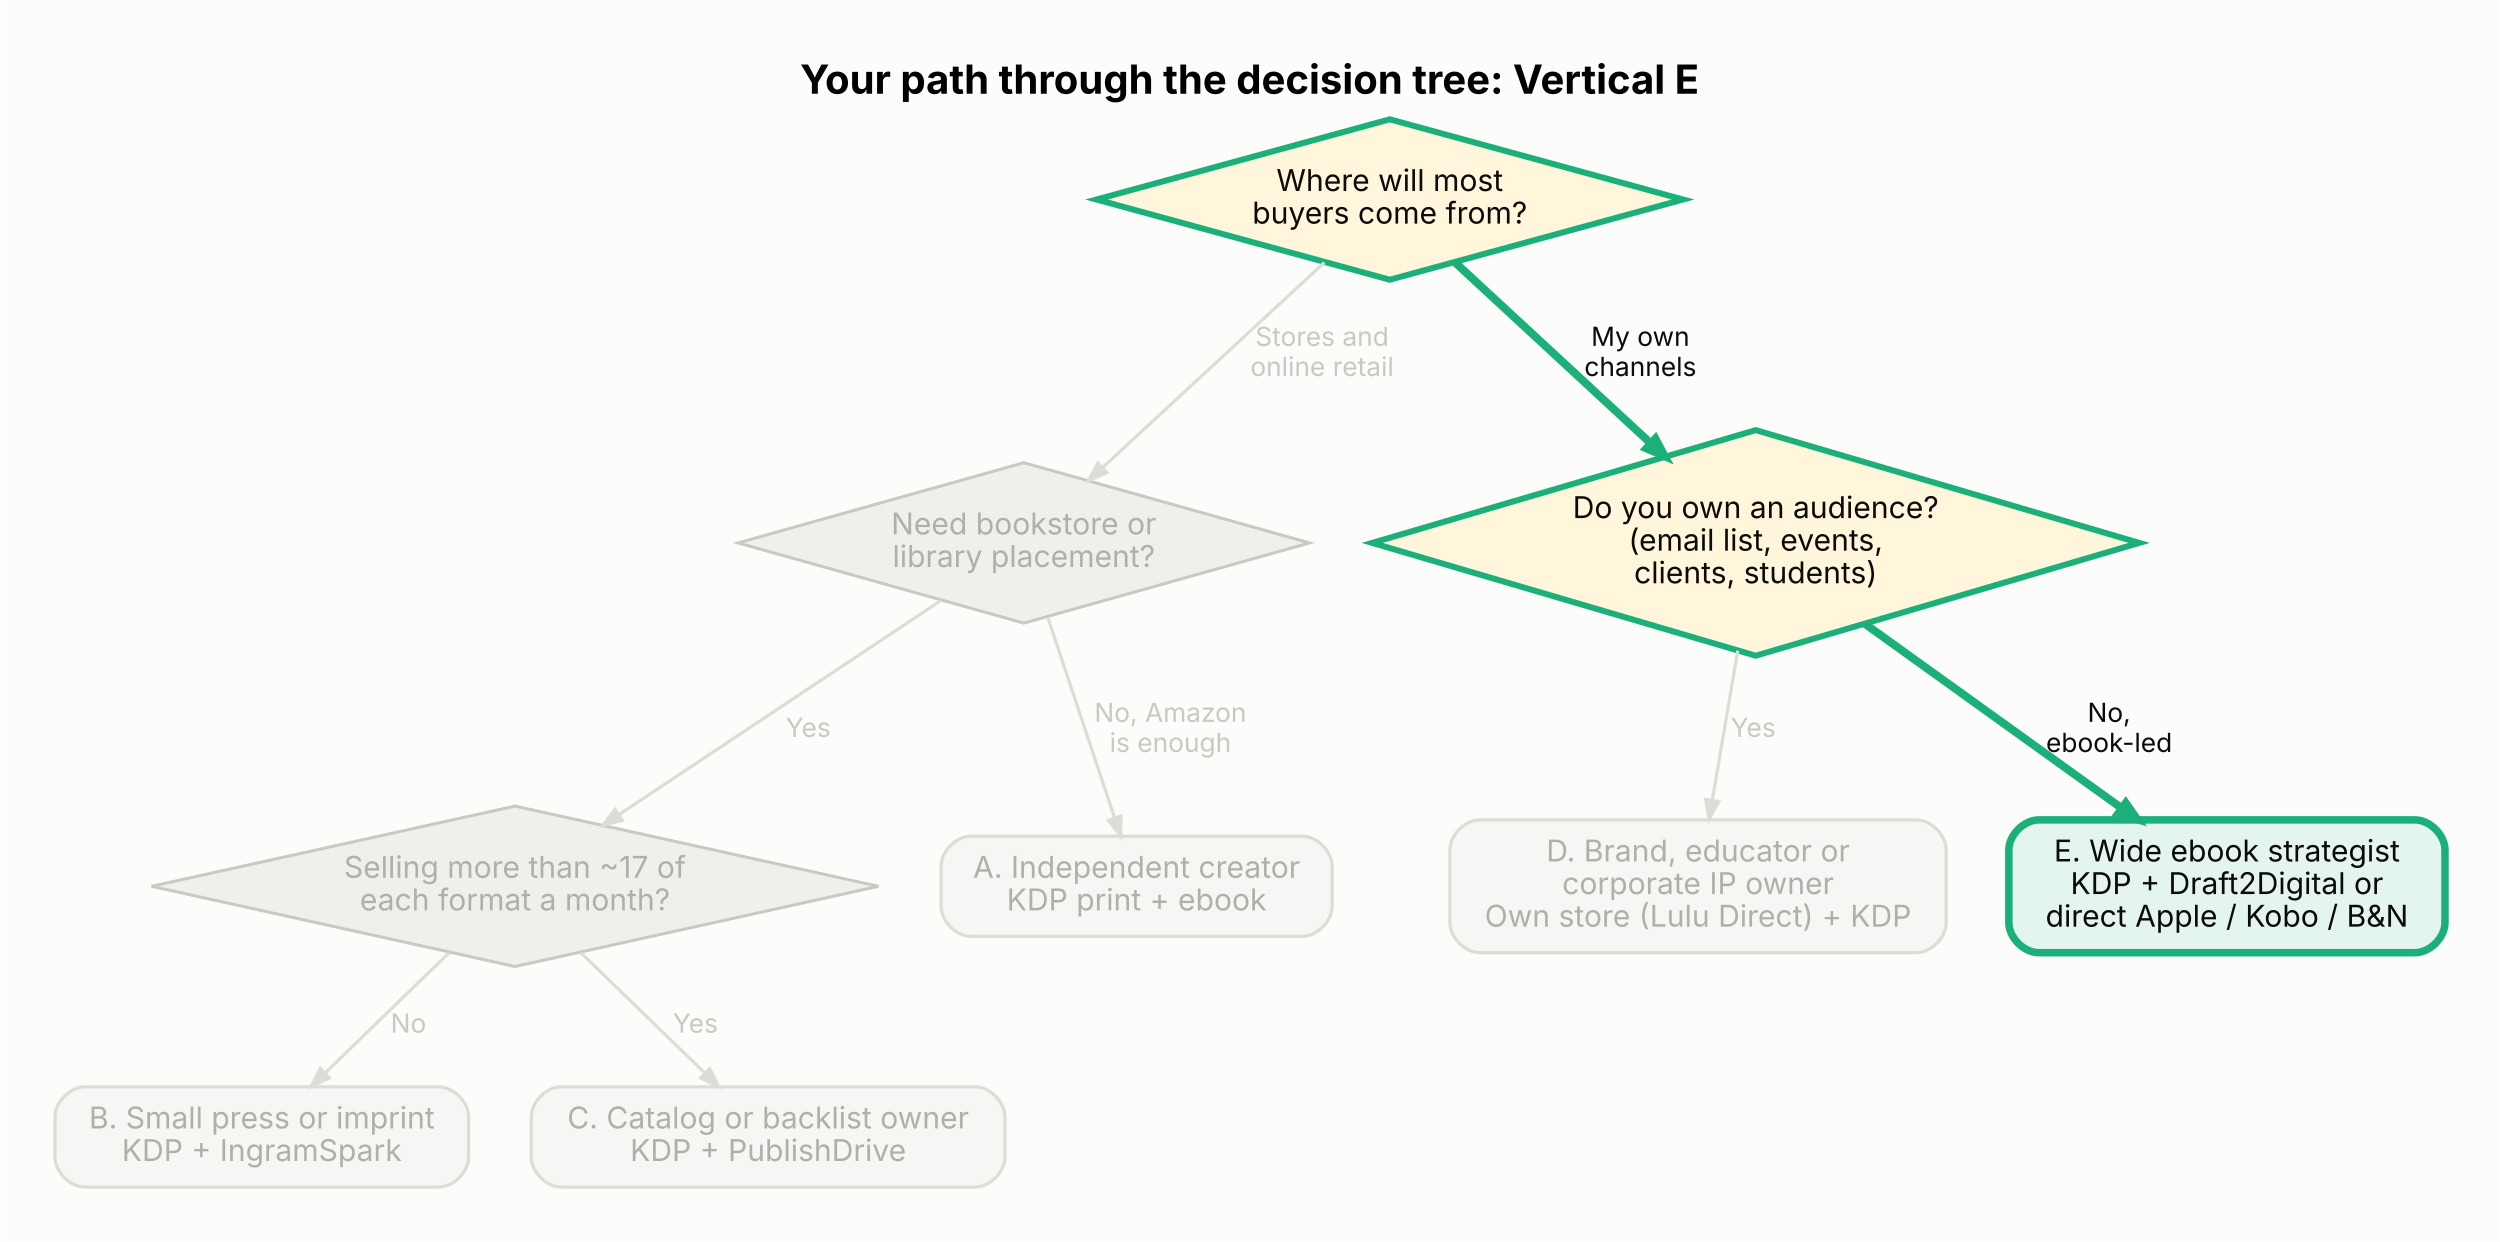
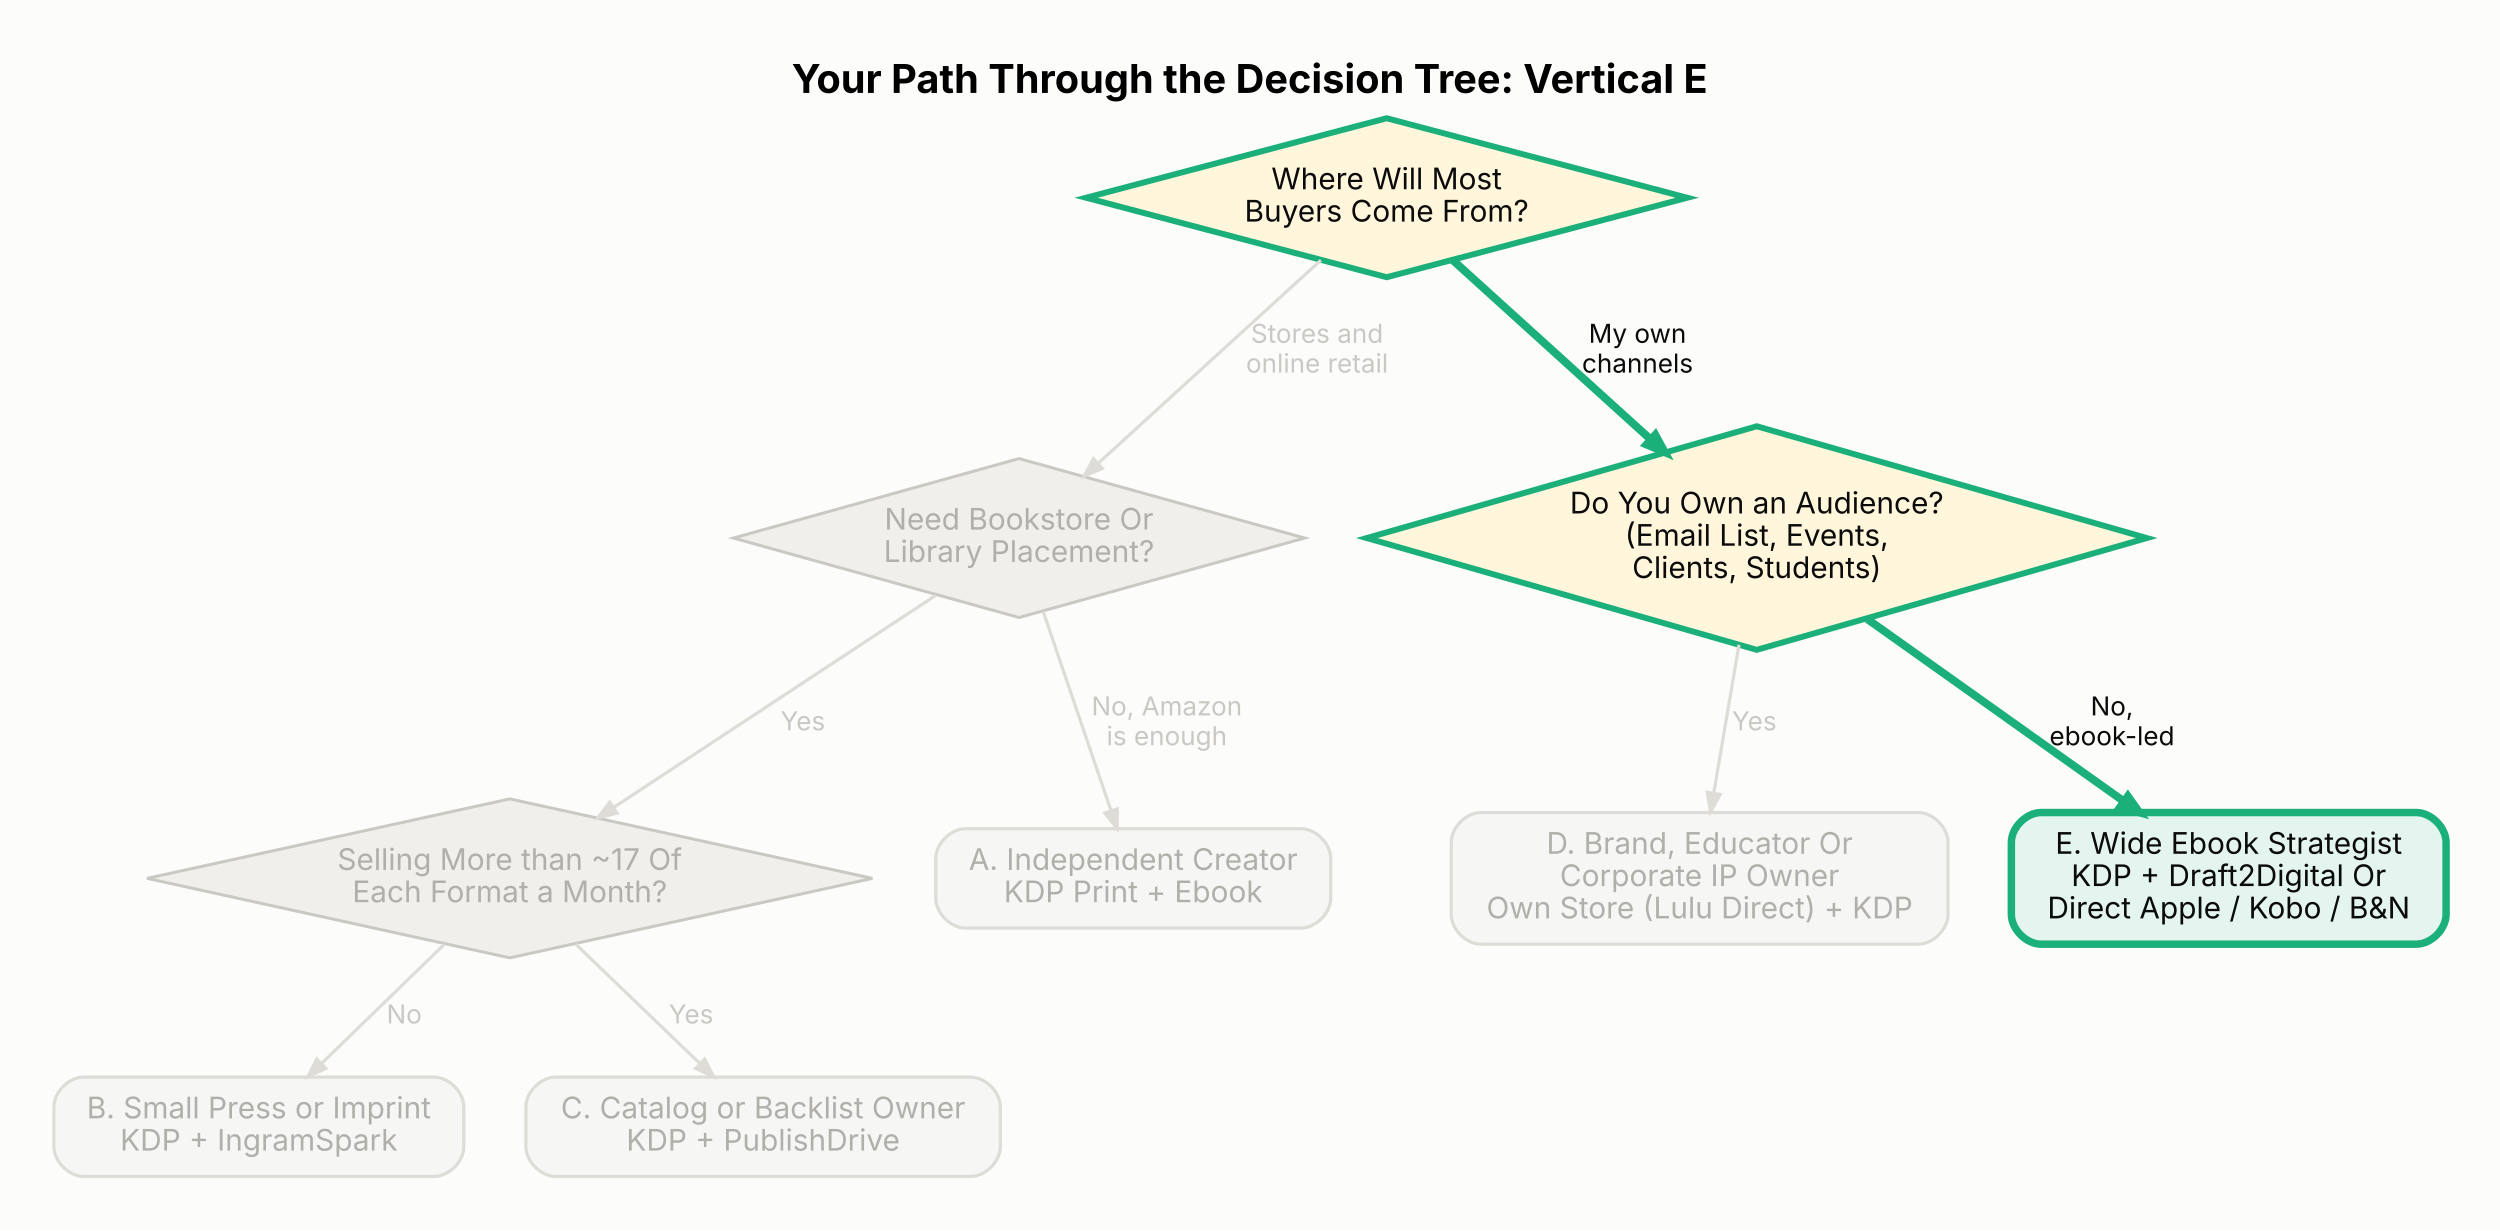
- <svg xmlns="http://www.w3.org/2000/svg" width="997pt" height="495pt" viewBox="0.00 0.00 996.70 495.20">
+ <svg xmlns="http://www.w3.org/2000/svg" width="1006pt" height="495pt" viewBox="0.00 0.00 1006.20 495.20">
  <g id="graph0" class="graph" transform="scale(1 1) rotate(0) translate(21.6 473.6)">
-     <polygon fill="#fcfcfb" stroke="transparent" points="-21.6,21.6 -21.6,-473.6 975.1,-473.6 975.1,21.6 -21.6,21.6" />
-     <text text-anchor="start" x="297.25" y="-436.2" font-family="Inter" font-weight="bold" font-size="16.00">Your path through the decision tree: Vertical E</text>
+     <polygon fill="#fcfcfb" stroke="transparent" points="-21.6,21.6 -21.6,-473.6 984.6,-473.6 984.6,21.6 -21.6,21.6" />
+     <text text-anchor="start" x="297" y="-436.2" font-family="Inter" font-weight="bold" font-size="16.00">Your Path Through the Decision Tree: Vertical E</text>
    <g id="node1" class="node">
-       <polygon fill="#fff6dc" stroke="#1baf7a" stroke-width="2.4" points="532.5,-426 415.5,-394 532.5,-362 649.5,-394 532.5,-426" />
-       <text text-anchor="middle" x="532.5" y="-397.4" font-family="Inter" font-size="12.00" fill="#0b0b0b">Where will most</text>
-       <text text-anchor="middle" x="532.5" y="-384.4" font-family="Inter" font-size="12.00" fill="#0b0b0b">buyers come from?</text>
+       <polygon fill="#fff6dc" stroke="#1baf7a" stroke-width="2.4" points="536.5,-426 415.5,-394 536.5,-362 657.5,-394 536.5,-426" />
+       <text text-anchor="middle" x="536.5" y="-397.4" font-family="Inter" font-size="12.00" fill="#0b0b0b">Where Will Most</text>
+       <text text-anchor="middle" x="536.5" y="-384.4" font-family="Inter" font-size="12.00" fill="#0b0b0b">Buyers Come From?</text>
    </g>
    <g id="node2" class="node">
-       <polygon fill="#f0efec" stroke="#c9c8c2" stroke-width="1.2" points="386.5,-289 272.5,-257 386.5,-225 500.5,-257 386.5,-289" />
-       <text text-anchor="middle" x="386.5" y="-260.4" font-family="Inter" font-size="12.00" fill="#b0afa9">Need bookstore or</text>
-       <text text-anchor="middle" x="386.5" y="-247.4" font-family="Inter" font-size="12.00" fill="#b0afa9">library placement?</text>
+       <polygon fill="#f0efec" stroke="#c9c8c2" stroke-width="1.2" points="388.5,-289 273.5,-257 388.5,-225 503.5,-257 388.5,-289" />
+       <text text-anchor="middle" x="388.5" y="-260.4" font-family="Inter" font-size="12.00" fill="#b0afa9">Need Bookstore Or</text>
+       <text text-anchor="middle" x="388.5" y="-247.4" font-family="Inter" font-size="12.00" fill="#b0afa9">Library Placement?</text>
    </g>
    <g id="edge1" class="edge">
-       <path fill="none" stroke="#dedcd6" stroke-width="1.3" d="M506.4,-368.86C481.69,-346.02 444.56,-311.68 418.17,-287.28" />
-       <polygon fill="#dedcd6" stroke="#dedcd6" stroke-width="1.3" points="419.66,-285.09 412.38,-281.93 416.1,-288.95 419.66,-285.09" />
-       <text text-anchor="middle" x="505.5" y="-335.6" font-family="Inter" font-size="10.50" fill="#c9c8c2">Stores and</text>
-       <text text-anchor="middle" x="505.5" y="-323.6" font-family="Inter" font-size="10.50" fill="#c9c8c2">online retail</text>
+       <path fill="none" stroke="#dedcd6" stroke-width="1.3" d="M510.04,-368.86C485,-346.02 447.35,-311.68 420.6,-287.28" />
+       <polygon fill="#dedcd6" stroke="#dedcd6" stroke-width="1.3" points="422.04,-285.04 414.73,-281.93 418.5,-288.92 422.04,-285.04" />
+       <text text-anchor="middle" x="508.5" y="-335.6" font-family="Inter" font-size="10.50" fill="#c9c8c2">Stores and</text>
+       <text text-anchor="middle" x="508.5" y="-323.6" font-family="Inter" font-size="10.50" fill="#c9c8c2">online retail</text>
    </g>
    <g id="node4" class="node">
-       <polygon fill="#fff6dc" stroke="#1baf7a" stroke-width="2.4" points="678.5,-302 525.5,-257 678.5,-212 831.5,-257 678.5,-302" />
-       <text text-anchor="middle" x="678.5" y="-266.9" font-family="Inter" font-size="12.00" fill="#0b0b0b">Do you own an audience?</text>
-       <text text-anchor="middle" x="678.5" y="-253.9" font-family="Inter" font-size="12.00" fill="#0b0b0b">(email list, events,</text>
-       <text text-anchor="middle" x="678.5" y="-240.9" font-family="Inter" font-size="12.00" fill="#0b0b0b">clients, students)</text>
+       <polygon fill="#fff6dc" stroke="#1baf7a" stroke-width="2.4" points="685.5,-302 528.5,-257 685.5,-212 842.5,-257 685.5,-302" />
+       <text text-anchor="middle" x="685.5" y="-266.9" font-family="Inter" font-size="12.00" fill="#0b0b0b">Do You Own an Audience?</text>
+       <text text-anchor="middle" x="685.5" y="-253.9" font-family="Inter" font-size="12.00" fill="#0b0b0b">(Email List, Events,</text>
+       <text text-anchor="middle" x="685.5" y="-240.9" font-family="Inter" font-size="12.00" fill="#0b0b0b">Clients, Students)</text>
    </g>
    <g id="edge2" class="edge">
-       <path fill="none" stroke="#1baf7a" stroke-width="3.2" d="M558.6,-368.86C580.26,-348.84 611.46,-319.99 636.61,-296.73" />
-       <polygon fill="#1baf7a" stroke="#1baf7a" stroke-width="3.2" points="638.48,-298.58 642.2,-291.56 634.92,-294.72 638.48,-298.58" />
-       <text text-anchor="middle" x="632.5" y="-335.6" font-family="Inter" font-size="10.50" fill="#0b0b0b">My own</text>
-       <text text-anchor="middle" x="632.5" y="-323.6" font-family="Inter" font-size="10.50" fill="#0b0b0b">channels</text>
+       <path fill="none" stroke="#1baf7a" stroke-width="3.2" d="M563.14,-368.86C585.24,-348.84 617.09,-319.99 642.75,-296.73" />
+       <polygon fill="#1baf7a" stroke="#1baf7a" stroke-width="3.2" points="644.66,-298.54 648.46,-291.56 641.14,-294.65 644.66,-298.54" />
+       <text text-anchor="middle" x="637.5" y="-335.6" font-family="Inter" font-size="10.50" fill="#0b0b0b">My own</text>
+       <text text-anchor="middle" x="637.5" y="-323.6" font-family="Inter" font-size="10.50" fill="#0b0b0b">channels</text>
    </g>
    <g id="node3" class="node">
-       <polygon fill="#f0efec" stroke="#c9c8c2" stroke-width="1.2" points="183.5,-152 38.5,-120 183.5,-88 328.5,-120 183.5,-152" />
-       <text text-anchor="middle" x="183.5" y="-123.4" font-family="Inter" font-size="12.00" fill="#b0afa9">Selling more than ~17 of</text>
-       <text text-anchor="middle" x="183.5" y="-110.4" font-family="Inter" font-size="12.00" fill="#b0afa9">each format a month?</text>
+       <polygon fill="#f0efec" stroke="#c9c8c2" stroke-width="1.2" points="183.5,-152 37.5,-120 183.5,-88 329.5,-120 183.5,-152" />
+       <text text-anchor="middle" x="183.5" y="-123.4" font-family="Inter" font-size="12.00" fill="#b0afa9">Selling More than ~17 Of</text>
+       <text text-anchor="middle" x="183.5" y="-110.4" font-family="Inter" font-size="12.00" fill="#b0afa9">Each Format a Month?</text>
    </g>
    <g id="edge4" class="edge">
-       <path fill="none" stroke="#dedcd6" stroke-width="1.3" d="M353.43,-234.01C318.39,-210.7 262.96,-173.84 225,-148.6" />
-       <polygon fill="#dedcd6" stroke="#dedcd6" stroke-width="1.3" points="226.3,-146.31 218.6,-144.34 223.39,-150.68 226.3,-146.31" />
-       <text text-anchor="middle" x="300.5" y="-179.6" font-family="Inter" font-size="10.50" fill="#c9c8c2">Yes</text>
+       <path fill="none" stroke="#dedcd6" stroke-width="1.3" d="M355.11,-234.01C319.71,-210.7 263.74,-173.84 225.41,-148.6" />
+       <polygon fill="#dedcd6" stroke="#dedcd6" stroke-width="1.3" points="226.65,-146.27 218.94,-144.34 223.76,-150.66 226.65,-146.27" />
+       <text text-anchor="middle" x="301.5" y="-179.6" font-family="Inter" font-size="10.50" fill="#c9c8c2">Yes</text>
    </g>
    <g id="node5" class="node">
-       <path fill="#f6f6f4" stroke="#dedcd6" stroke-width="1.3" d="M497.5,-140C497.5,-140 365.5,-140 365.5,-140 359.5,-140 353.5,-134 353.5,-128 353.5,-128 353.5,-112 353.5,-112 353.5,-106 359.5,-100 365.5,-100 365.5,-100 497.5,-100 497.5,-100 503.5,-100 509.5,-106 509.5,-112 509.5,-112 509.5,-128 509.5,-128 509.5,-134 503.5,-140 497.5,-140" />
-       <text text-anchor="middle" x="431.5" y="-123.4" font-family="Inter" font-size="12.00" fill="#b0afa9">A. Independent creator</text>
-       <text text-anchor="middle" x="431.5" y="-110.4" font-family="Inter" font-size="12.00" fill="#b0afa9">KDP print + ebook</text>
+       <path fill="#f6f6f4" stroke="#dedcd6" stroke-width="1.3" d="M502,-140C502,-140 367,-140 367,-140 361,-140 355,-134 355,-128 355,-128 355,-112 355,-112 355,-106 361,-100 367,-100 367,-100 502,-100 502,-100 508,-100 514,-106 514,-112 514,-112 514,-128 514,-128 514,-134 508,-140 502,-140" />
+       <text text-anchor="middle" x="434.5" y="-123.4" font-family="Inter" font-size="12.00" fill="#b0afa9">A. Independent Creator</text>
+       <text text-anchor="middle" x="434.5" y="-110.4" font-family="Inter" font-size="12.00" fill="#b0afa9">KDP Print + Ebook</text>
    </g>
    <g id="edge3" class="edge">
-       <path fill="none" stroke="#dedcd6" stroke-width="1.3" d="M396.04,-227.37C403.92,-203.73 415.02,-170.43 422.69,-147.42" />
-       <polygon fill="#dedcd6" stroke="#dedcd6" stroke-width="1.3" points="425.27,-147.98 425.15,-140.04 420.29,-146.32 425.27,-147.98" />
-       <text text-anchor="middle" x="445" y="-185.6" font-family="Inter" font-size="10.50" fill="#c9c8c2">No, Amazon</text>
-       <text text-anchor="middle" x="445" y="-173.6" font-family="Inter" font-size="10.50" fill="#c9c8c2">is enough</text>
+       <path fill="none" stroke="#dedcd6" stroke-width="1.3" d="M398.26,-227.37C406.31,-203.73 417.66,-170.43 425.5,-147.42" />
+       <polygon fill="#dedcd6" stroke="#dedcd6" stroke-width="1.3" points="428.08,-147.98 428.01,-140.04 423.11,-146.29 428.08,-147.98" />
+       <text text-anchor="middle" x="448" y="-185.6" font-family="Inter" font-size="10.50" fill="#c9c8c2">No, Amazon</text>
+       <text text-anchor="middle" x="448" y="-173.6" font-family="Inter" font-size="10.50" fill="#c9c8c2">is enough</text>
    </g>
    <g id="node6" class="node">
      <path fill="#f6f6f4" stroke="#dedcd6" stroke-width="1.3" d="M153,-40C153,-40 12,-40 12,-40 6,-40 0,-34 0,-28 0,-28 0,-12 0,-12 0,-6 6,0 12,0 12,0 153,0 153,0 159,0 165,-6 165,-12 165,-12 165,-28 165,-28 165,-34 159,-40 153,-40" />
-       <text text-anchor="middle" x="82.5" y="-23.4" font-family="Inter" font-size="12.00" fill="#b0afa9">B. Small press or imprint</text>
+       <text text-anchor="middle" x="82.5" y="-23.4" font-family="Inter" font-size="12.00" fill="#b0afa9">B. Small Press or Imprint</text>
      <text text-anchor="middle" x="82.5" y="-10.4" font-family="Inter" font-size="12.00" fill="#b0afa9">KDP + IngramSpark</text>
    </g>
    <g id="edge5" class="edge">
      <path fill="none" stroke="#dedcd6" stroke-width="1.3" d="M157.23,-93.51C142.06,-78.79 123.06,-60.36 108.02,-45.76" />
      <polygon fill="#dedcd6" stroke="#dedcd6" stroke-width="1.3" points="109.47,-43.51 102.26,-40.17 105.81,-47.28 109.47,-43.51" />
      <text text-anchor="middle" x="141" y="-61.6" font-family="Inter" font-size="10.50" fill="#c9c8c2">No</text>
    </g>
    <g id="node7" class="node">
-       <path fill="#f6f6f4" stroke="#dedcd6" stroke-width="1.3" d="M367,-40C367,-40 202,-40 202,-40 196,-40 190,-34 190,-28 190,-28 190,-12 190,-12 190,-6 196,0 202,0 202,0 367,0 367,0 373,0 379,-6 379,-12 379,-12 379,-28 379,-28 379,-34 373,-40 367,-40" />
-       <text text-anchor="middle" x="284.5" y="-23.4" font-family="Inter" font-size="12.00" fill="#b0afa9">C. Catalog or backlist owner</text>
-       <text text-anchor="middle" x="284.5" y="-10.4" font-family="Inter" font-size="12.00" fill="#b0afa9">KDP + PublishDrive</text>
+       <path fill="#f6f6f4" stroke="#dedcd6" stroke-width="1.3" d="M369,-40C369,-40 202,-40 202,-40 196,-40 190,-34 190,-28 190,-28 190,-12 190,-12 190,-6 196,0 202,0 202,0 369,0 369,0 375,0 381,-6 381,-12 381,-12 381,-28 381,-28 381,-34 375,-40 369,-40" />
+       <text text-anchor="middle" x="285.5" y="-23.4" font-family="Inter" font-size="12.00" fill="#b0afa9">C. Catalog or Backlist Owner</text>
+       <text text-anchor="middle" x="285.5" y="-10.4" font-family="Inter" font-size="12.00" fill="#b0afa9">KDP + PublishDrive</text>
    </g>
    <g id="edge6" class="edge">
-       <path fill="none" stroke="#dedcd6" stroke-width="1.3" d="M209.77,-93.51C224.94,-78.79 243.94,-60.36 258.98,-45.76" />
-       <polygon fill="#dedcd6" stroke="#dedcd6" stroke-width="1.3" points="261.19,-47.28 264.74,-40.17 257.53,-43.51 261.19,-47.28" />
-       <text text-anchor="middle" x="255.5" y="-61.6" font-family="Inter" font-size="10.50" fill="#c9c8c2">Yes</text>
+       <path fill="none" stroke="#dedcd6" stroke-width="1.3" d="M210.03,-93.51C225.49,-78.66 244.87,-60.03 260.13,-45.38" />
+       <polygon fill="#dedcd6" stroke="#dedcd6" stroke-width="1.3" points="261.96,-47.26 265.54,-40.17 258.32,-43.48 261.96,-47.26" />
+       <text text-anchor="middle" x="256.5" y="-61.6" font-family="Inter" font-size="10.50" fill="#c9c8c2">Yes</text>
    </g>
    <g id="node8" class="node">
-       <path fill="#f6f6f4" stroke="#dedcd6" stroke-width="1.3" d="M742.5,-146.5C742.5,-146.5 568.5,-146.5 568.5,-146.5 562.5,-146.5 556.5,-140.5 556.5,-134.5 556.5,-134.5 556.5,-105.5 556.5,-105.5 556.5,-99.5 562.5,-93.5 568.5,-93.5 568.5,-93.5 742.5,-93.5 742.5,-93.5 748.5,-93.5 754.5,-99.5 754.5,-105.5 754.5,-105.5 754.5,-134.5 754.5,-134.5 754.5,-140.5 748.5,-146.5 742.5,-146.5" />
-       <text text-anchor="middle" x="655.5" y="-129.9" font-family="Inter" font-size="12.00" fill="#b0afa9">D. Brand, educator or</text>
-       <text text-anchor="middle" x="655.5" y="-116.9" font-family="Inter" font-size="12.00" fill="#b0afa9">corporate IP owner</text>
-       <text text-anchor="middle" x="655.5" y="-103.9" font-family="Inter" font-size="12.00" fill="#b0afa9">Own store (Lulu Direct) + KDP</text>
+       <path fill="#f6f6f4" stroke="#dedcd6" stroke-width="1.3" d="M750.5,-146.5C750.5,-146.5 574.5,-146.5 574.5,-146.5 568.5,-146.5 562.5,-140.5 562.5,-134.5 562.5,-134.5 562.5,-105.5 562.5,-105.5 562.5,-99.5 568.5,-93.5 574.5,-93.5 574.5,-93.5 750.5,-93.5 750.5,-93.5 756.5,-93.5 762.5,-99.5 762.5,-105.5 762.5,-105.5 762.5,-134.5 762.5,-134.5 762.5,-140.5 756.5,-146.5 750.5,-146.5" />
+       <text text-anchor="middle" x="662.5" y="-129.9" font-family="Inter" font-size="12.00" fill="#b0afa9">D. Brand, Educator Or</text>
+       <text text-anchor="middle" x="662.5" y="-116.9" font-family="Inter" font-size="12.00" fill="#b0afa9">Corporate IP Owner</text>
+       <text text-anchor="middle" x="662.5" y="-103.9" font-family="Inter" font-size="12.00" fill="#b0afa9">Own Store (Lulu Direct) + KDP</text>
    </g>
    <g id="edge7" class="edge">
-       <path fill="none" stroke="#dedcd6" stroke-width="1.3" d="M671.35,-214.03C668.07,-194.79 664.24,-172.31 661.17,-154.27" />
-       <polygon fill="#dedcd6" stroke="#dedcd6" stroke-width="1.3" points="663.75,-153.79 659.9,-146.83 658.57,-154.67 663.75,-153.79" />
-       <text text-anchor="middle" x="677.5" y="-179.6" font-family="Inter" font-size="10.50" fill="#c9c8c2">Yes</text>
+       <path fill="none" stroke="#dedcd6" stroke-width="1.3" d="M678.35,-214.03C675.07,-194.79 671.24,-172.31 668.17,-154.27" />
+       <polygon fill="#dedcd6" stroke="#dedcd6" stroke-width="1.3" points="670.75,-153.79 666.9,-146.83 665.57,-154.67 670.75,-153.79" />
+       <text text-anchor="middle" x="684.5" y="-179.6" font-family="Inter" font-size="10.50" fill="#c9c8c2">Yes</text>
    </g>
    <g id="node9" class="node">
-       <path fill="#e3f5ee" stroke="#1baf7a" stroke-width="3" d="M941.5,-146.5C941.5,-146.5 791.5,-146.5 791.5,-146.5 785.5,-146.5 779.5,-140.5 779.5,-134.5 779.5,-134.5 779.5,-105.5 779.5,-105.5 779.5,-99.5 785.5,-93.5 791.5,-93.5 791.5,-93.5 941.5,-93.5 941.5,-93.5 947.5,-93.5 953.5,-99.5 953.5,-105.5 953.5,-105.5 953.5,-134.5 953.5,-134.5 953.5,-140.5 947.5,-146.5 941.5,-146.5" />
-       <text text-anchor="middle" x="866.5" y="-129.9" font-family="Inter" font-size="12.00" fill="#0b0b0b">E. Wide ebook strategist</text>
-       <text text-anchor="middle" x="866.5" y="-116.9" font-family="Inter" font-size="12.00" fill="#0b0b0b">KDP + Draft2Digital or</text>
-       <text text-anchor="middle" x="866.5" y="-103.9" font-family="Inter" font-size="12.00" fill="#0b0b0b">direct Apple / Kobo / B&amp;N</text>
+       <path fill="#e3f5ee" stroke="#1baf7a" stroke-width="3" d="M951,-146.5C951,-146.5 800,-146.5 800,-146.5 794,-146.5 788,-140.5 788,-134.5 788,-134.5 788,-105.5 788,-105.5 788,-99.5 794,-93.5 800,-93.5 800,-93.5 951,-93.5 951,-93.5 957,-93.5 963,-99.5 963,-105.5 963,-105.5 963,-134.5 963,-134.5 963,-140.5 957,-146.5 951,-146.5" />
+       <text text-anchor="middle" x="875.5" y="-129.9" font-family="Inter" font-size="12.00" fill="#0b0b0b">E. Wide Ebook Strategist</text>
+       <text text-anchor="middle" x="875.5" y="-116.9" font-family="Inter" font-size="12.00" fill="#0b0b0b">KDP + Draft2Digital Or</text>
+       <text text-anchor="middle" x="875.5" y="-103.9" font-family="Inter" font-size="12.00" fill="#0b0b0b">Direct Apple / Kobo / B&amp;N</text>
    </g>
    <g id="edge8" class="edge">
-       <path fill="none" stroke="#1baf7a" stroke-width="3.2" d="M722.1,-224.69C752.89,-202.58 793.91,-173.12 824.37,-151.26" />
-       <polygon fill="#1baf7a" stroke="#1baf7a" stroke-width="3.2" points="826.14,-153.22 830.7,-146.71 823.07,-148.95 826.14,-153.22" />
-       <text text-anchor="middle" x="819.5" y="-185.6" font-family="Inter" font-size="10.50" fill="#0b0b0b">No,</text>
-       <text text-anchor="middle" x="819.5" y="-173.6" font-family="Inter" font-size="10.50" fill="#0b0b0b">ebook-led</text>
+       <path fill="none" stroke="#1baf7a" stroke-width="3.2" d="M730.05,-224.35C761.18,-202.23 802.49,-172.88 833.13,-151.11" />
+       <polygon fill="#1baf7a" stroke="#1baf7a" stroke-width="3.2" points="834.9,-153.06 839.5,-146.58 831.86,-148.79 834.9,-153.06" />
+       <text text-anchor="middle" x="828.5" y="-185.6" font-family="Inter" font-size="10.50" fill="#0b0b0b">No,</text>
+       <text text-anchor="middle" x="828.5" y="-173.6" font-family="Inter" font-size="10.50" fill="#0b0b0b">ebook-led</text>
    </g>
  </g>
</svg>
